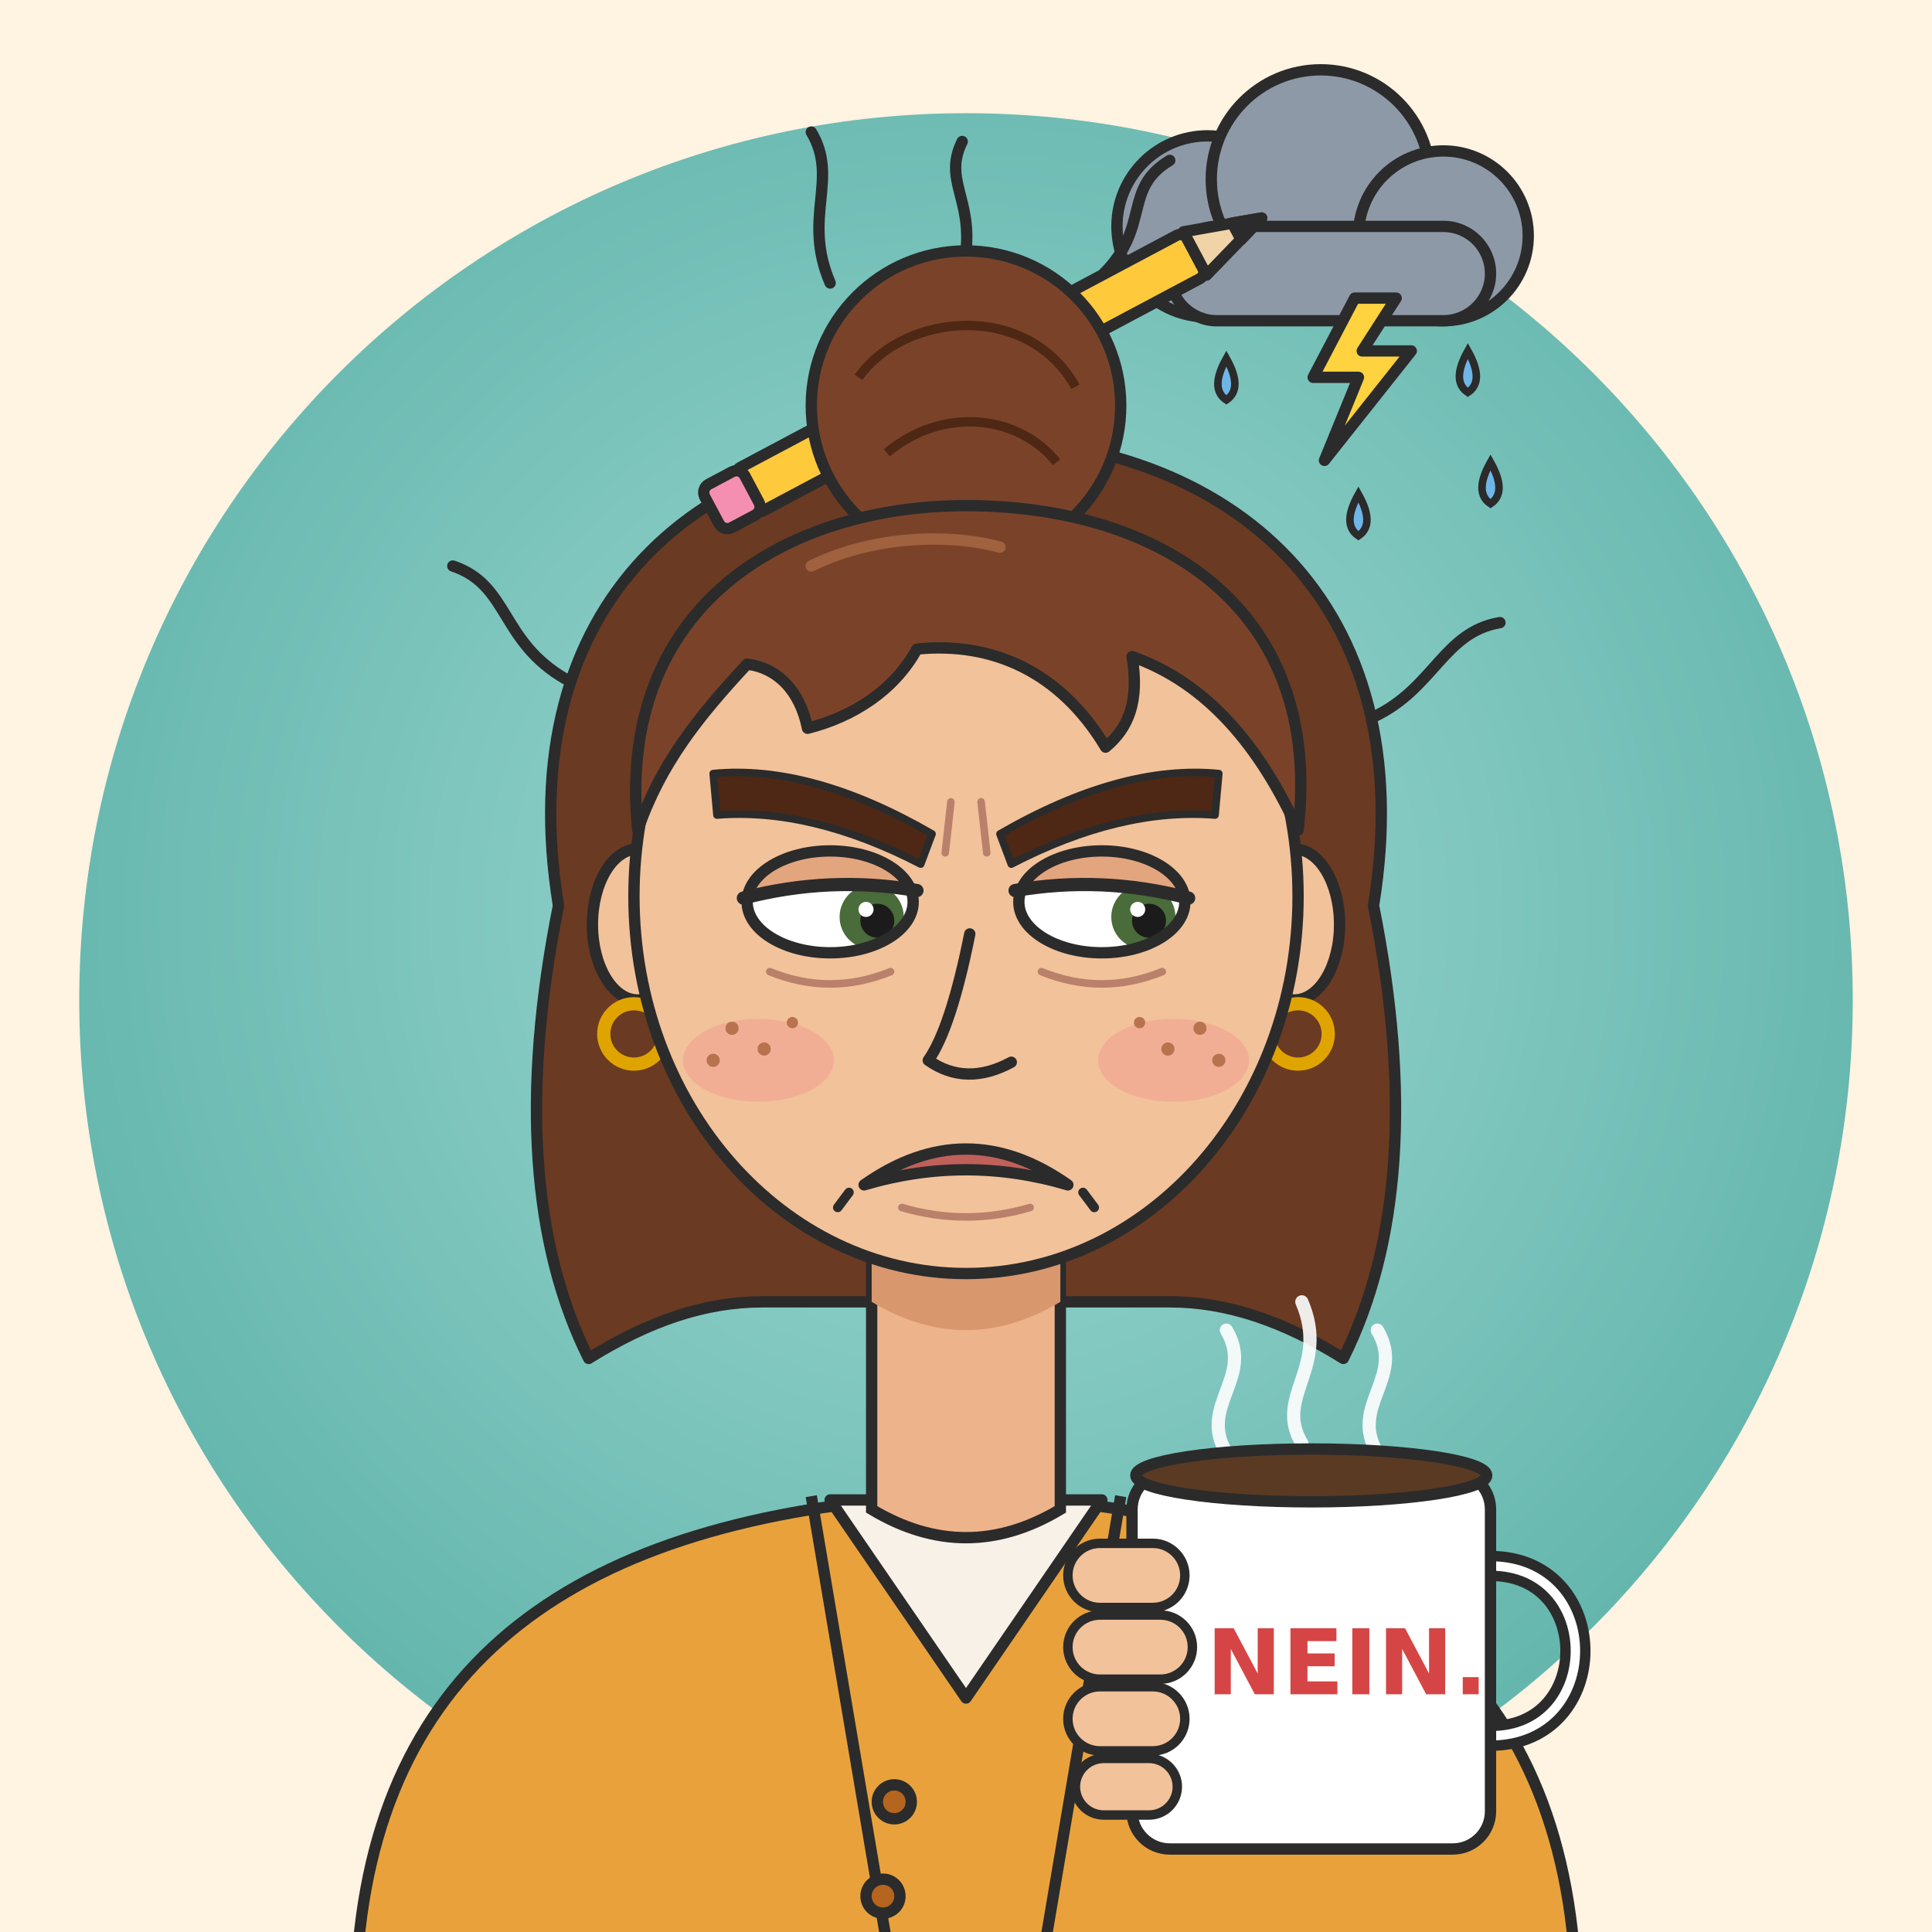
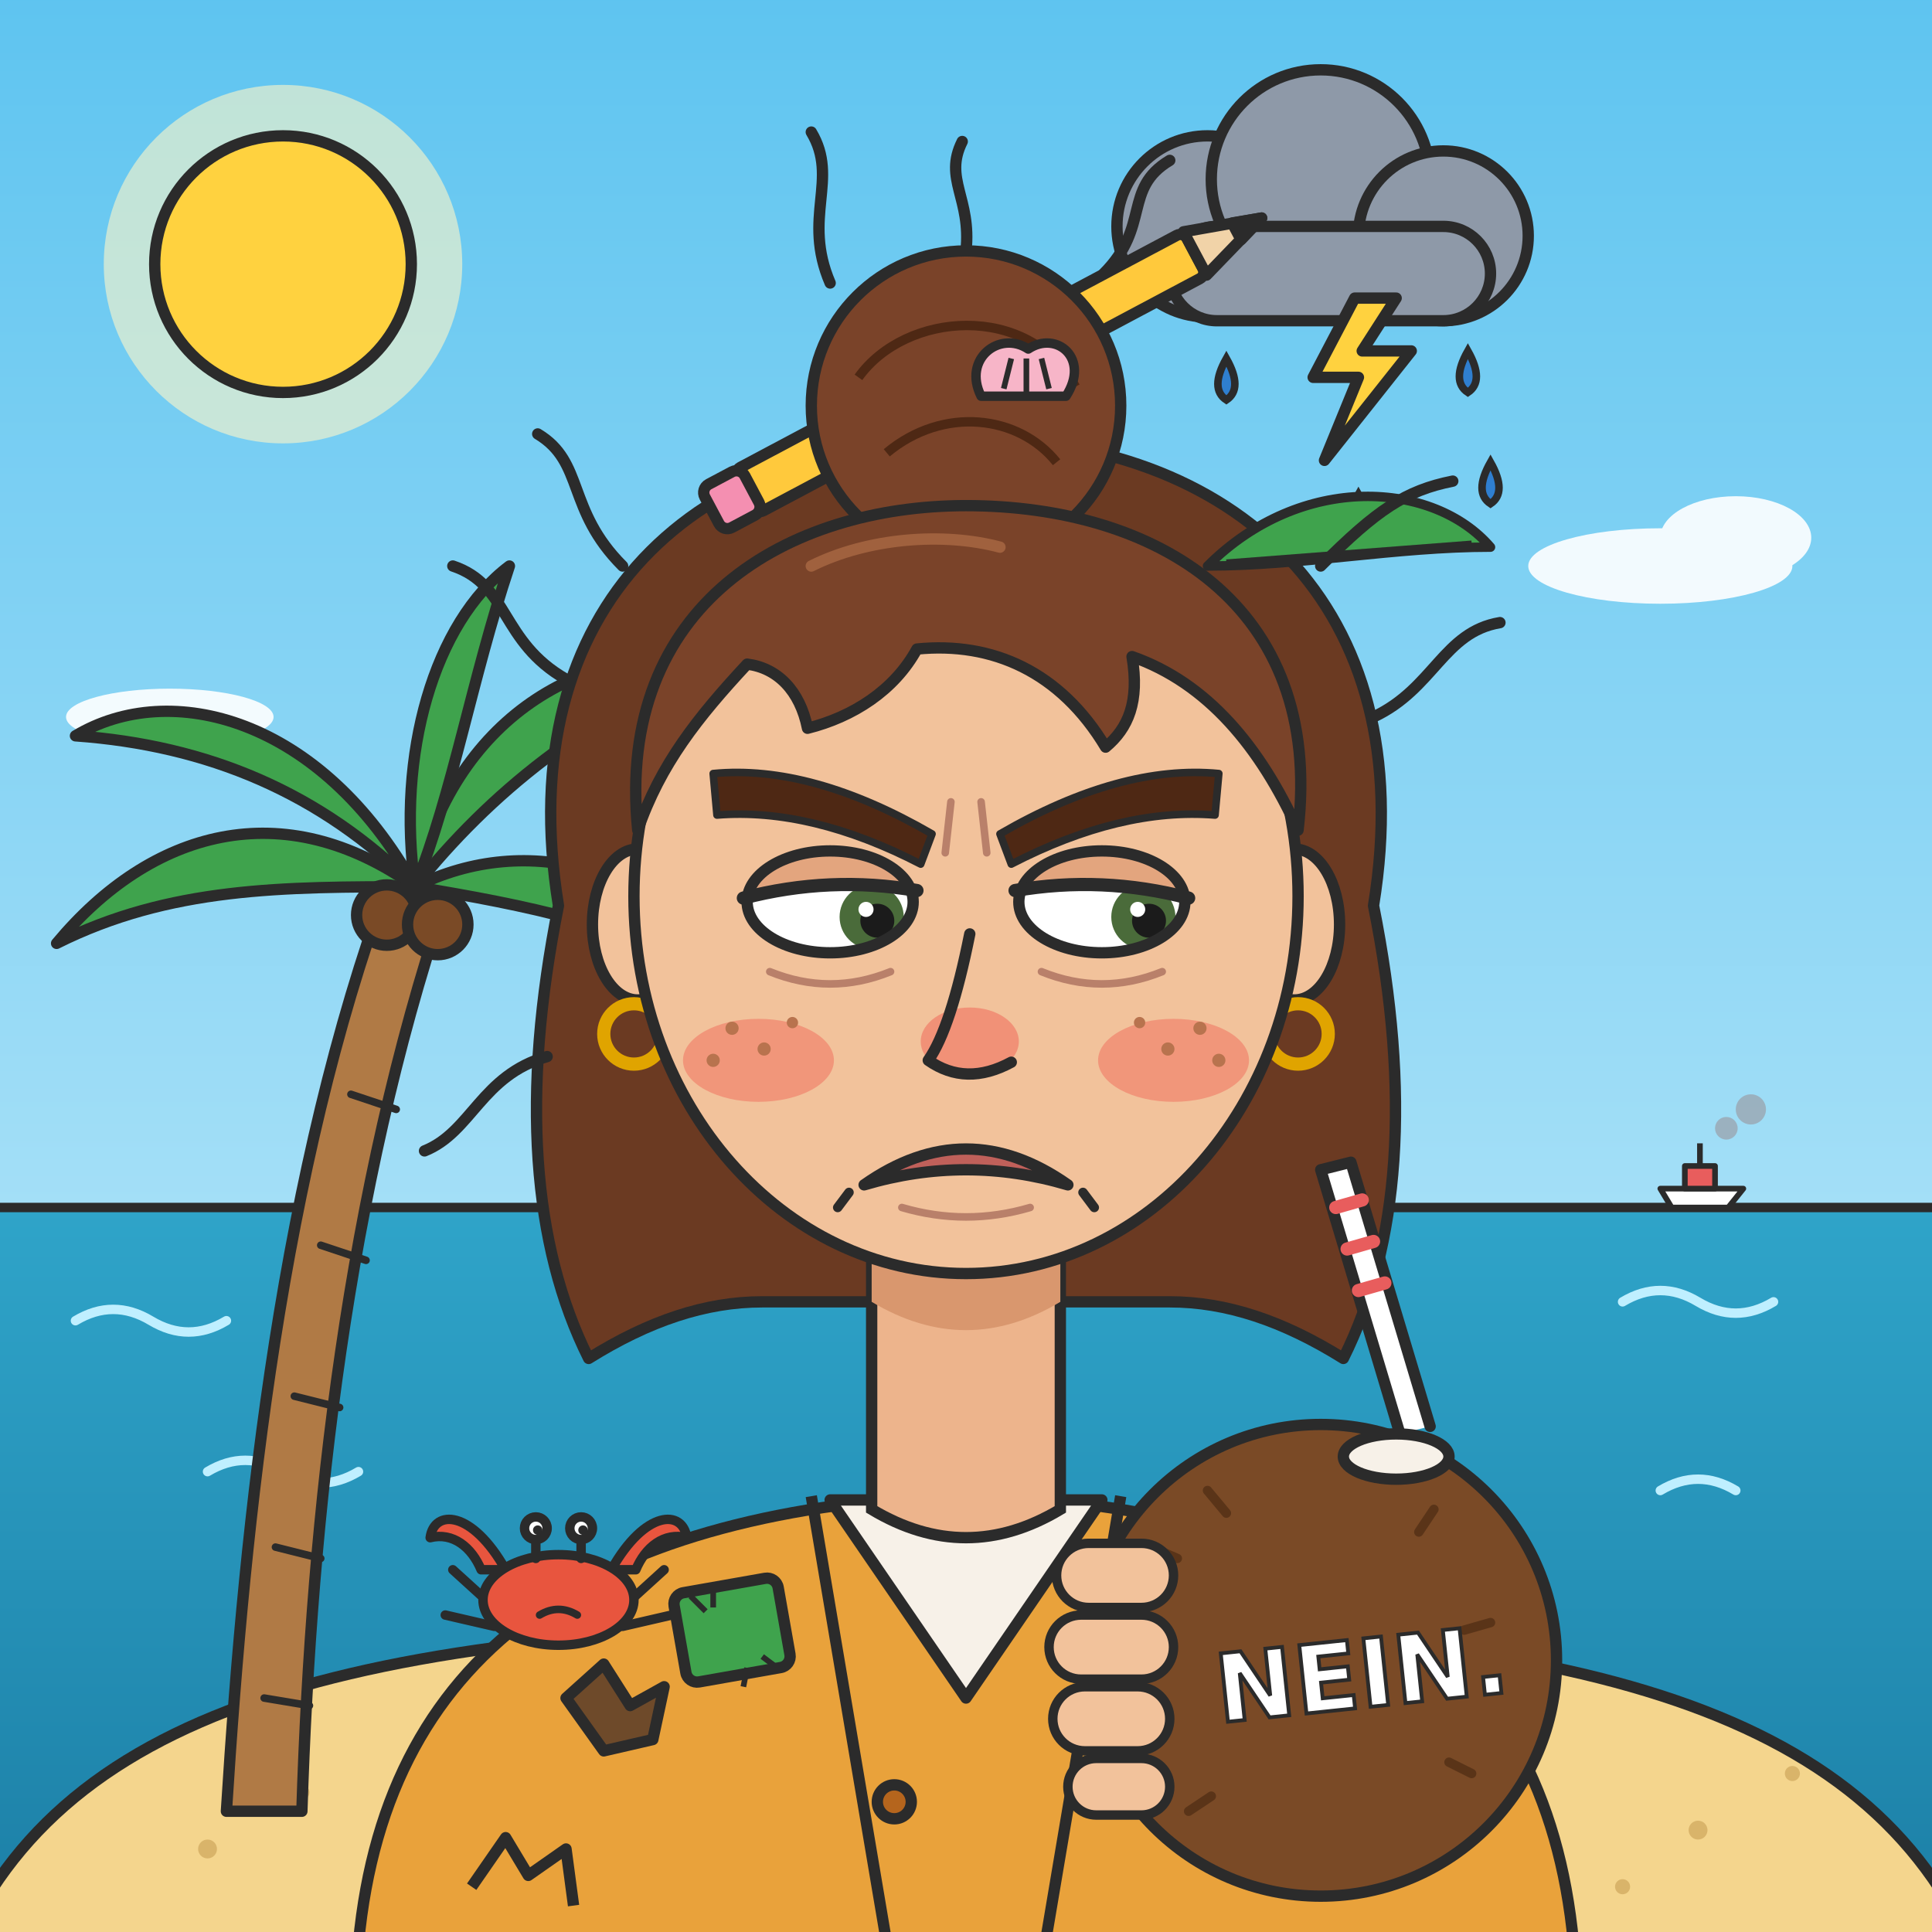
<svg xmlns="http://www.w3.org/2000/svg" viewBox="0 0 1024 1024" width="1024" height="1024">
  <defs>
    <clipPath id="eyeL">
      <ellipse cx="440" cy="478" rx="44" ry="27" />
    </clipPath>
    <clipPath id="eyeR">
      <ellipse cx="584" cy="478" rx="44" ry="27" />
    </clipPath>
    <radialGradient id="bg" cx="50%" cy="45%" r="60%">
      <stop offset="0" stop-color="#9ED9D2" />
      <stop offset="1" stop-color="#5FB3AA" />
    </radialGradient>
  </defs>
-   <rect width="1024" height="1024" fill="#FFF3E2" />
-   <circle cx="512" cy="530" r="470" fill="url(#bg)" />
+   <defs>
+     <linearGradient id="sky" x1="0" y1="0" x2="0" y2="1">
+       <stop offset="0" stop-color="#5EC4F0" />
+       <stop offset="1" stop-color="#CDEFFB" />
+     </linearGradient>
+     <linearGradient id="sea" x1="0" y1="0" x2="0" y2="1">
+       <stop offset="0" stop-color="#2FA4C9" />
+       <stop offset="1" stop-color="#1C7FA6" />
+     </linearGradient>
+   </defs>
+   <rect width="1024" height="1024" fill="url(#sky)" />
+   <circle cx="150" cy="140" r="95" fill="#FFF6C8" opacity="0.6" />
+   <circle cx="150" cy="140" r="68" fill="#FFD23F" stroke="#2B2B2B" stroke-width="6" />
+   <g fill="#FFFFFF" opacity="0.9">
+     <ellipse cx="880" cy="300" rx="70" ry="20" />
+     <ellipse cx="920" cy="285" rx="40" ry="22" />
+     <ellipse cx="90" cy="380" rx="55" ry="15" />
+   </g>
+   <rect x="0" y="640" width="1024" height="384" fill="url(#sea)" />
+   <path d="M0 640 H1024" stroke="#2B2B2B" stroke-width="5" />
+   <g fill="none" stroke="#BFEFFF" stroke-width="5" stroke-linecap="round">
+     <path d="M40 700 q20 -12 40 0 q20 12 40 0" />
+     <path d="M860 690 q20 -12 40 0 q20 12 40 0" />
+     <path d="M110 780 q20 -12 40 0 q20 12 40 0" />
+     <path d="M880 790 q20 -12 40 0" />
+   </g>
+   <g stroke="#2B2B2B" stroke-width="3" stroke-linejoin="round">
+     <path d="M880 630 h44 l-8 10 h-30 z" fill="#FFFFFF" />
+     <rect x="893" y="618" width="16" height="12" fill="#E85D5D" />
+     <path d="M901 618 v-12" />
+   </g>
+   <g fill="#9AA6B2" opacity="0.8">
+     <circle cx="915" cy="598" r="6" />
+     <circle cx="928" cy="588" r="8" />
+   </g>
+   <path d="M-20 1030 C40 900 200 860 512 860 C824 860 984 900 1044 1030 Z" fill="#F4D58D" stroke="#2B2B2B" stroke-width="6" />
+   <g fill="#D9B46A">
+     <circle cx="110" cy="980" r="5" />
+     <circle cx="160" cy="950" r="4" />
+     <circle cx="900" cy="970" r="5" />
+     <circle cx="860" cy="1000" r="4" />
+     <circle cx="950" cy="940" r="4" />
+   </g>
+   <g stroke="#2B2B2B" stroke-width="6" stroke-linejoin="round" stroke-linecap="round">
+     <path d="M120 960 C130 800 150 620 205 470 L235 480 C185 630 165 800 160 960 Z" fill="#B07A45" />
+     <path d="M140 900 l24 4 M146 820 l24 6 M156 740 l24 6 M170 660 l24 8 M186 580 l24 8" fill="none" stroke-width="4" />
+     <g fill="#3FA34D">
+       <path d="M220 470 C150 420 80 440 30 500 C90 470 150 470 220 470 Z" />
+       <path d="M220 470 C170 380 90 360 40 390 C110 395 170 420 220 470 Z" />
+       <path d="M220 470 C240 380 310 340 380 350 C310 380 260 420 220 470 Z" />
+       <path d="M220 470 C280 440 350 460 390 520 C330 490 280 480 220 470 Z" />
+       <path d="M220 470 C210 400 230 330 270 300 C250 360 240 420 220 470 Z" />
+     </g>
+     <circle cx="205" cy="485" r="16" fill="#7A4A26" />
+     <circle cx="232" cy="490" r="16" fill="#7A4A26" />
+   </g>
  <g transform="translate(30 0)">
    <g stroke="#2B2B2B" stroke-width="6" stroke-linejoin="round">
      <g fill="#8E99A8">
        <circle cx="610" cy="120" r="48" />
        <circle cx="670" cy="95" r="58" />
        <circle cx="735" cy="125" r="45" />
        <rect x="590" y="120" width="170" height="50" rx="25" />
      </g>
      <path d="M592 140 h166" stroke="none" fill="none" />
      <path d="M688 158 l-22 42 h24 l-18 44 l46 -58 h-26 l18 -28 z" fill="#FFD23F" />
    </g>
-     <g fill="#6FB6E8" stroke="#2B2B2B" stroke-width="4">
+     <g fill="#2F7FD0" stroke="#2B2B2B" stroke-width="4">
      <path d="M620 190 q-9 16 0 22 q9 -6 0 -22z" />
      <path d="M748 186 q-9 16 0 22 q9 -6 0 -22z" />
      <path d="M690 262 q-9 16 0 22 q9 -6 0 -22z" />
      <path d="M760 245 q-9 16 0 22 q9 -6 0 -22z" />
    </g>
  </g>
  <g stroke="#2B2B2B" stroke-width="6" stroke-linejoin="round">
    <path d="M190 1030 C205 870 320 800 512 792 C704 800 819 870 834 1030 Z" fill="#E9A23B" />
    <path d="M440 795 L512 900 L584 795 Z" fill="#F7F1E8" />
    <path d="M430 793 L470 1030 M594 793 L554 1030" fill="none" />
    <circle cx="474" cy="955" r="9" fill="#B5651D" />
-     <circle cx="468" cy="1005" r="9" fill="#B5651D" />
+     <path d="M300 900 l20 -18 l14 22 l18 -10 l-6 28 l-26 6 z" fill="#6E4A2A" />
+     <path d="M760 870 l22 10 l-6 18 l16 14 l-28 4 z" fill="#6E4A2A" />
+     <path d="M250 1000 l18 -26 l12 20 l20 -14 l4 30" fill="none" />
+     <rect x="360" y="840" width="56" height="48" rx="6" fill="#3FA34D" transform="rotate(-10 388 864)" />
+     <path d="M366 846 l8 8 M378 842 l0 10 M404 878 l8 6 M396 884 l-2 10" fill="none" stroke-width="3" />
+   </g>
+   <g stroke="#2B2B2B" stroke-width="5" stroke-linejoin="round" stroke-linecap="round">
+     <path d="M262 852 l-22 -20 M262 862 l-26 -6 M330 852 l22 -20 M330 862 l26 -6" fill="none" />
+     <path d="M268 832 C250 800 230 800 228 815 C240 812 250 820 255 832 Z" fill="#E8553E" />
+     <path d="M324 832 C342 800 362 800 364 815 C352 812 342 820 337 832 Z" fill="#E8553E" />
+     <ellipse cx="296" cy="848" rx="40" ry="24" fill="#E8553E" />
+     <path d="M284 826 v-14 M308 826 v-14" fill="none" />
+     <circle cx="284" cy="810" r="6" fill="#FFFFFF" />
+     <circle cx="308" cy="810" r="6" fill="#FFFFFF" />
+     <circle cx="285" cy="811" r="2.5" fill="#2B2B2B" stroke="none" />
+     <circle cx="309" cy="811" r="2.5" fill="#2B2B2B" stroke="none" />
+     <path d="M286 856 q10 -6 20 0" fill="none" stroke-width="4" />
  </g>
  <path d="M296 480 C270 320 370 232 512 232 C654 232 754 320 728 480 C748 580 742 660 712 720 C680 700 650 690 620 690 L404 690 C374 690 344 700 312 720 C282 660 276 580 296 480 Z" fill="#6B3A22" stroke="#2B2B2B" stroke-width="6" stroke-linejoin="round" />
  <g stroke="#2B2B2B" stroke-width="6" stroke-linejoin="round">
    <g transform="rotate(-28 512 200)">
      <rect x="380" y="186" width="270" height="26" rx="4" fill="#FFC93C" />
      <path d="M650 186 L690 199 L650 212 Z" fill="#F1D3A8" />
      <path d="M675 194 L690 199 L675 204 Z" fill="#2B2B2B" />
      <rect x="360" y="186" width="24" height="26" rx="5" fill="#F48FB1" />
    </g>
    <circle cx="512" cy="215" r="82" fill="#7A4329" />
    <path d="M455 200 C480 165 545 160 570 205 M470 240 C500 215 540 220 560 245" fill="none" stroke="#4E2814" stroke-width="5" />
  </g>
  <g fill="none" stroke="#2B2B2B" stroke-width="6" stroke-linecap="round">
    <path d="M440 150 C425 115 445 95 430 70" />
    <path d="M585 145 C610 120 595 100 620 85" />
    <path d="M300 360 C265 340 270 310 240 300" />
    <path d="M728 380 C760 365 765 335 795 330" />
    <path d="M512 133 C515 105 500 95 510 75" />
  </g>
+   <g stroke="#2B2B2B" stroke-width="5" stroke-linejoin="round">
+     <path d="M640 300 C690 250 760 255 790 290 C740 290 690 300 640 300 Z" fill="#3FA34D" />
+     <path d="M650 298 L780 288" fill="none" stroke-width="3" />
+     <g transform="translate(160 -110)">
+       <path d="M360 320 C350 300 370 285 385 295 C400 285 418 300 405 320 Z" fill="#F7B5C8" />
+       <path d="M372 316 l4 -16 M384 318 l0 -18 M396 316 l-4 -16" fill="none" stroke-width="3" />
+     </g>
+   </g>
+   <g fill="none" stroke="#2B2B2B" stroke-width="6" stroke-linecap="round">
+     <path d="M330 300 C300 270 310 245 285 230" />
+     <path d="M700 300 C730 270 745 260 770 255" />
+     <path d="M290 560 C255 570 250 600 225 610" />
+   </g>
  <path d="M462 630 L462 800 Q512 830 562 800 L562 630 Z" fill="#EDB48C" stroke="#2B2B2B" stroke-width="6" />
  <path d="M462 690 Q512 720 562 690 L562 660 L462 660 Z" fill="#D9976E" />
  <g stroke="#2B2B2B" stroke-width="6">
    <ellipse cx="338" cy="490" rx="24" ry="40" fill="#F2C29B" />
    <ellipse cx="686" cy="490" rx="24" ry="40" fill="#F2C29B" />
    <circle cx="336" cy="548" r="16" fill="none" stroke="#E0A400" stroke-width="7" />
    <circle cx="688" cy="548" r="16" fill="none" stroke="#E0A400" stroke-width="7" />
  </g>
  <ellipse cx="512" cy="475" rx="176" ry="200" fill="#F2C29B" stroke="#2B2B2B" stroke-width="6" />
-   <ellipse cx="402" cy="562" rx="40" ry="22" fill="#F08A8A" opacity="0.35" />
-   <ellipse cx="622" cy="562" rx="40" ry="22" fill="#F08A8A" opacity="0.35" />
+   <ellipse cx="402" cy="562" rx="40" ry="22" fill="#F06A5A" opacity="0.5" />
+   <ellipse cx="622" cy="562" rx="40" ry="22" fill="#F06A5A" opacity="0.5" />
  <g fill="#B8734E">
    <circle cx="388" cy="545" r="3.5" />
    <circle cx="405" cy="556" r="3.5" />
    <circle cx="378" cy="562" r="3.5" />
    <circle cx="420" cy="542" r="3" />
    <circle cx="636" cy="545" r="3.5" />
    <circle cx="619" cy="556" r="3.5" />
    <circle cx="646" cy="562" r="3.5" />
    <circle cx="604" cy="542" r="3" />
  </g>
  <g>
    <ellipse cx="440" cy="478" rx="44" ry="27" fill="#FFFFFF" />
    <g clip-path="url(#eyeL)">
      <circle cx="462" cy="486" r="17" fill="#4A6B3A" />
      <circle cx="465" cy="488" r="9" fill="#1B1B1B" />
      <circle cx="459" cy="482" r="4" fill="#FFFFFF" />
      <path d="M390 440 L490 440 L490 474 Q440 466 390 478 Z" fill="#E3A57E" />
    </g>
    <ellipse cx="440" cy="478" rx="44" ry="27" fill="none" stroke="#2B2B2B" stroke-width="6" />
    <path d="M394 476 Q440 464 486 472" fill="none" stroke="#2B2B2B" stroke-width="7" stroke-linecap="round" />
    <ellipse cx="584" cy="478" rx="44" ry="27" fill="#FFFFFF" />
    <g clip-path="url(#eyeR)">
      <circle cx="606" cy="486" r="17" fill="#4A6B3A" />
      <circle cx="609" cy="488" r="9" fill="#1B1B1B" />
      <circle cx="603" cy="482" r="4" fill="#FFFFFF" />
      <path d="M534 440 L634 440 L634 478 Q584 466 534 474 Z" fill="#E3A57E" />
    </g>
    <ellipse cx="584" cy="478" rx="44" ry="27" fill="none" stroke="#2B2B2B" stroke-width="6" />
    <path d="M538 472 Q584 464 630 476" fill="none" stroke="#2B2B2B" stroke-width="7" stroke-linecap="round" />
  </g>
  <g fill="none" stroke="#B9806A" stroke-width="4" stroke-linecap="round">
    <path d="M408 515 Q440 528 472 515" />
    <path d="M552 515 Q584 528 616 515" />
  </g>
  <g fill="#4E2814" stroke="#2B2B2B" stroke-width="4" stroke-linejoin="round">
    <path d="M378 410 Q430 405 494 442 L488 458 Q430 428 380 432 Z" />
    <path d="M646 410 Q594 405 530 442 L536 458 Q594 428 644 432 Z" />
  </g>
  <g fill="none" stroke="#B9806A" stroke-width="4" stroke-linecap="round">
    <path d="M504 425 L501 452" />
    <path d="M520 425 L523 452" />
  </g>
  <path d="M338 440 C326 320 418 268 512 268 C612 268 702 320 688 440 C668 396 640 362 600 348 C604 372 598 386 586 396 C562 356 526 340 486 344 C474 366 452 380 428 386 C424 366 412 354 396 352 C370 380 350 405 338 440 Z" fill="#7A4329" stroke="#2B2B2B" stroke-width="6" stroke-linejoin="round" />
  <path d="M430 300 C460 285 500 282 530 290" fill="none" stroke="#A0613E" stroke-width="6" stroke-linecap="round" />
+   <ellipse cx="514" cy="552" rx="26" ry="18" fill="#F06A5A" opacity="0.55" />
  <path d="M514 495 Q504 545 492 562 Q512 576 536 563" fill="none" stroke="#2B2B2B" stroke-width="6" stroke-linecap="round" stroke-linejoin="round" />
  <path d="M458 628 Q512 590 566 628 Q512 612 458 628 Z" fill="#C0605A" stroke="#2B2B2B" stroke-width="6" stroke-linejoin="round" />
  <path d="M478 640 Q512 650 546 640" fill="none" stroke="#B9806A" stroke-width="4" stroke-linecap="round" />
  <path d="M450 632 l-6 8 M574 632 l6 8" stroke="#2B2B2B" stroke-width="5" stroke-linecap="round" />
-   <g fill="none" stroke="#FFFFFF" stroke-width="7" stroke-linecap="round" opacity="0.9">
-     <path d="M650 770 C635 745 665 730 650 705" />
-     <path d="M690 765 C675 740 705 725 690 690" />
-     <path d="M730 770 C715 745 745 730 730 705" />
-   </g>
-   <g stroke="#2B2B2B" stroke-width="6" stroke-linejoin="round">
-     <path d="M790 830 C850 830 850 920 790 920" fill="none" stroke-width="16" />
-     <path d="M790 830 C850 830 850 920 790 920" fill="none" stroke="#FFFFFF" stroke-width="5" />
-     <rect x="600" y="780" width="190" height="200" rx="20" fill="#FFFFFF" />
-     <ellipse cx="695" cy="782" rx="93" ry="14" fill="#5A3A22" />
-   </g>
-   <text x="714" y="898" text-anchor="middle" font-family="Impact, 'Arial Black', 'DejaVu Sans', sans-serif" font-weight="900" font-size="48" fill="#D64545">NEIN.</text>
+   <g stroke="#2B2B2B" stroke-width="6" stroke-linejoin="round" stroke-linecap="round">
+     <path d="M742 760 L700 620 L716 616 L758 756" fill="#FFFFFF" />
+     <path d="M708 640 l14 -4 M714 662 l14 -4 M720 684 l14 -4" fill="none" stroke="#E85D5D" stroke-width="7" />
+     <circle cx="700" cy="880" r="125" fill="#7A4A26" />
+     <path d="M610 820 l14 6 M640 790 l10 12 M760 800 l-8 12 M790 860 l-14 4 M780 940 l-12 -6 M630 960 l12 -8" fill="none" stroke="#5A3418" stroke-width="5" />
+     <ellipse cx="740" cy="772" rx="28" ry="12" fill="#F7F1E8" />
+   </g>
+   <text x="722" y="905" text-anchor="middle" font-family="Impact, 'Arial Black', 'DejaVu Sans', sans-serif" font-weight="900" font-size="50" fill="#FFFFFF" stroke="#2B2B2B" stroke-width="2" transform="rotate(-6 722 890)">NEIN.</text>
  <g fill="#F2C29B" stroke="#2B2B2B" stroke-width="5">
-     <rect x="566" y="818" width="62" height="34" rx="17" />
-     <rect x="566" y="856" width="66" height="34" rx="17" />
-     <rect x="566" y="894" width="62" height="34" rx="17" />
-     <rect x="570" y="932" width="54" height="30" rx="15" />
+     <rect x="560" y="818" width="62" height="34" rx="17" />
+     <rect x="556" y="856" width="66" height="34" rx="17" />
+     <rect x="558" y="894" width="62" height="34" rx="17" />
+     <rect x="566" y="932" width="54" height="30" rx="15" />
  </g>
</svg>
